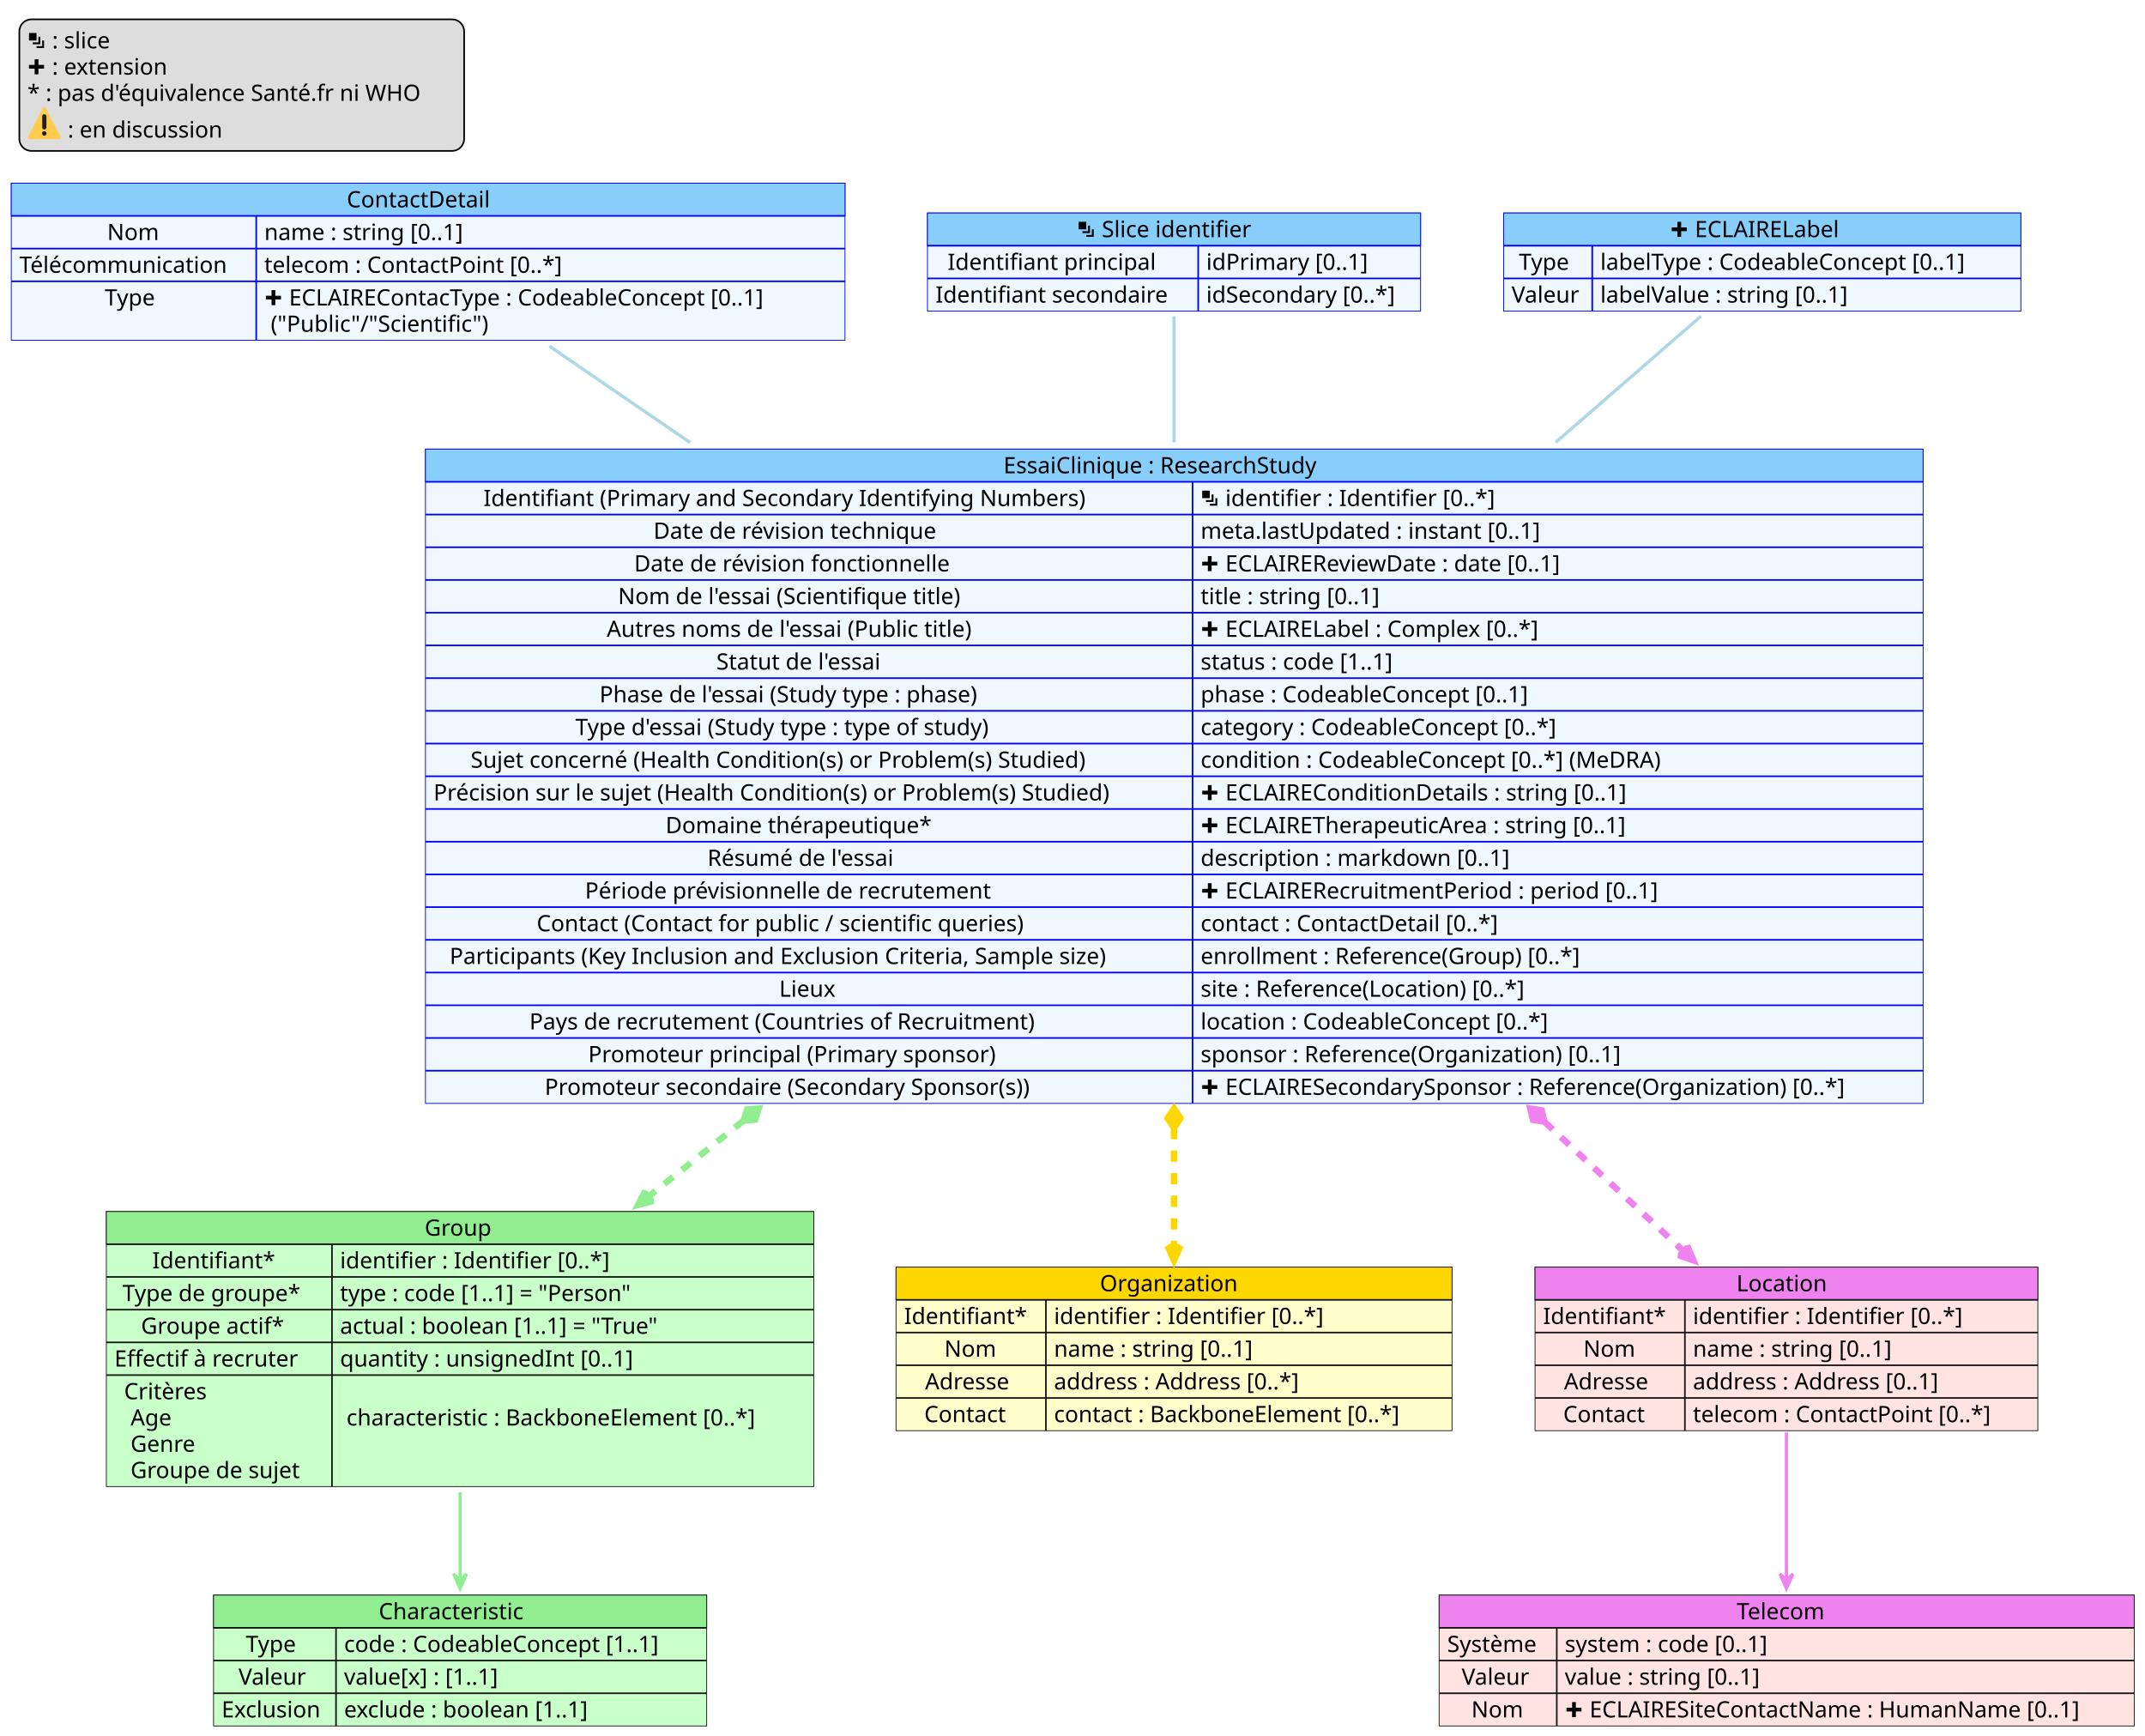
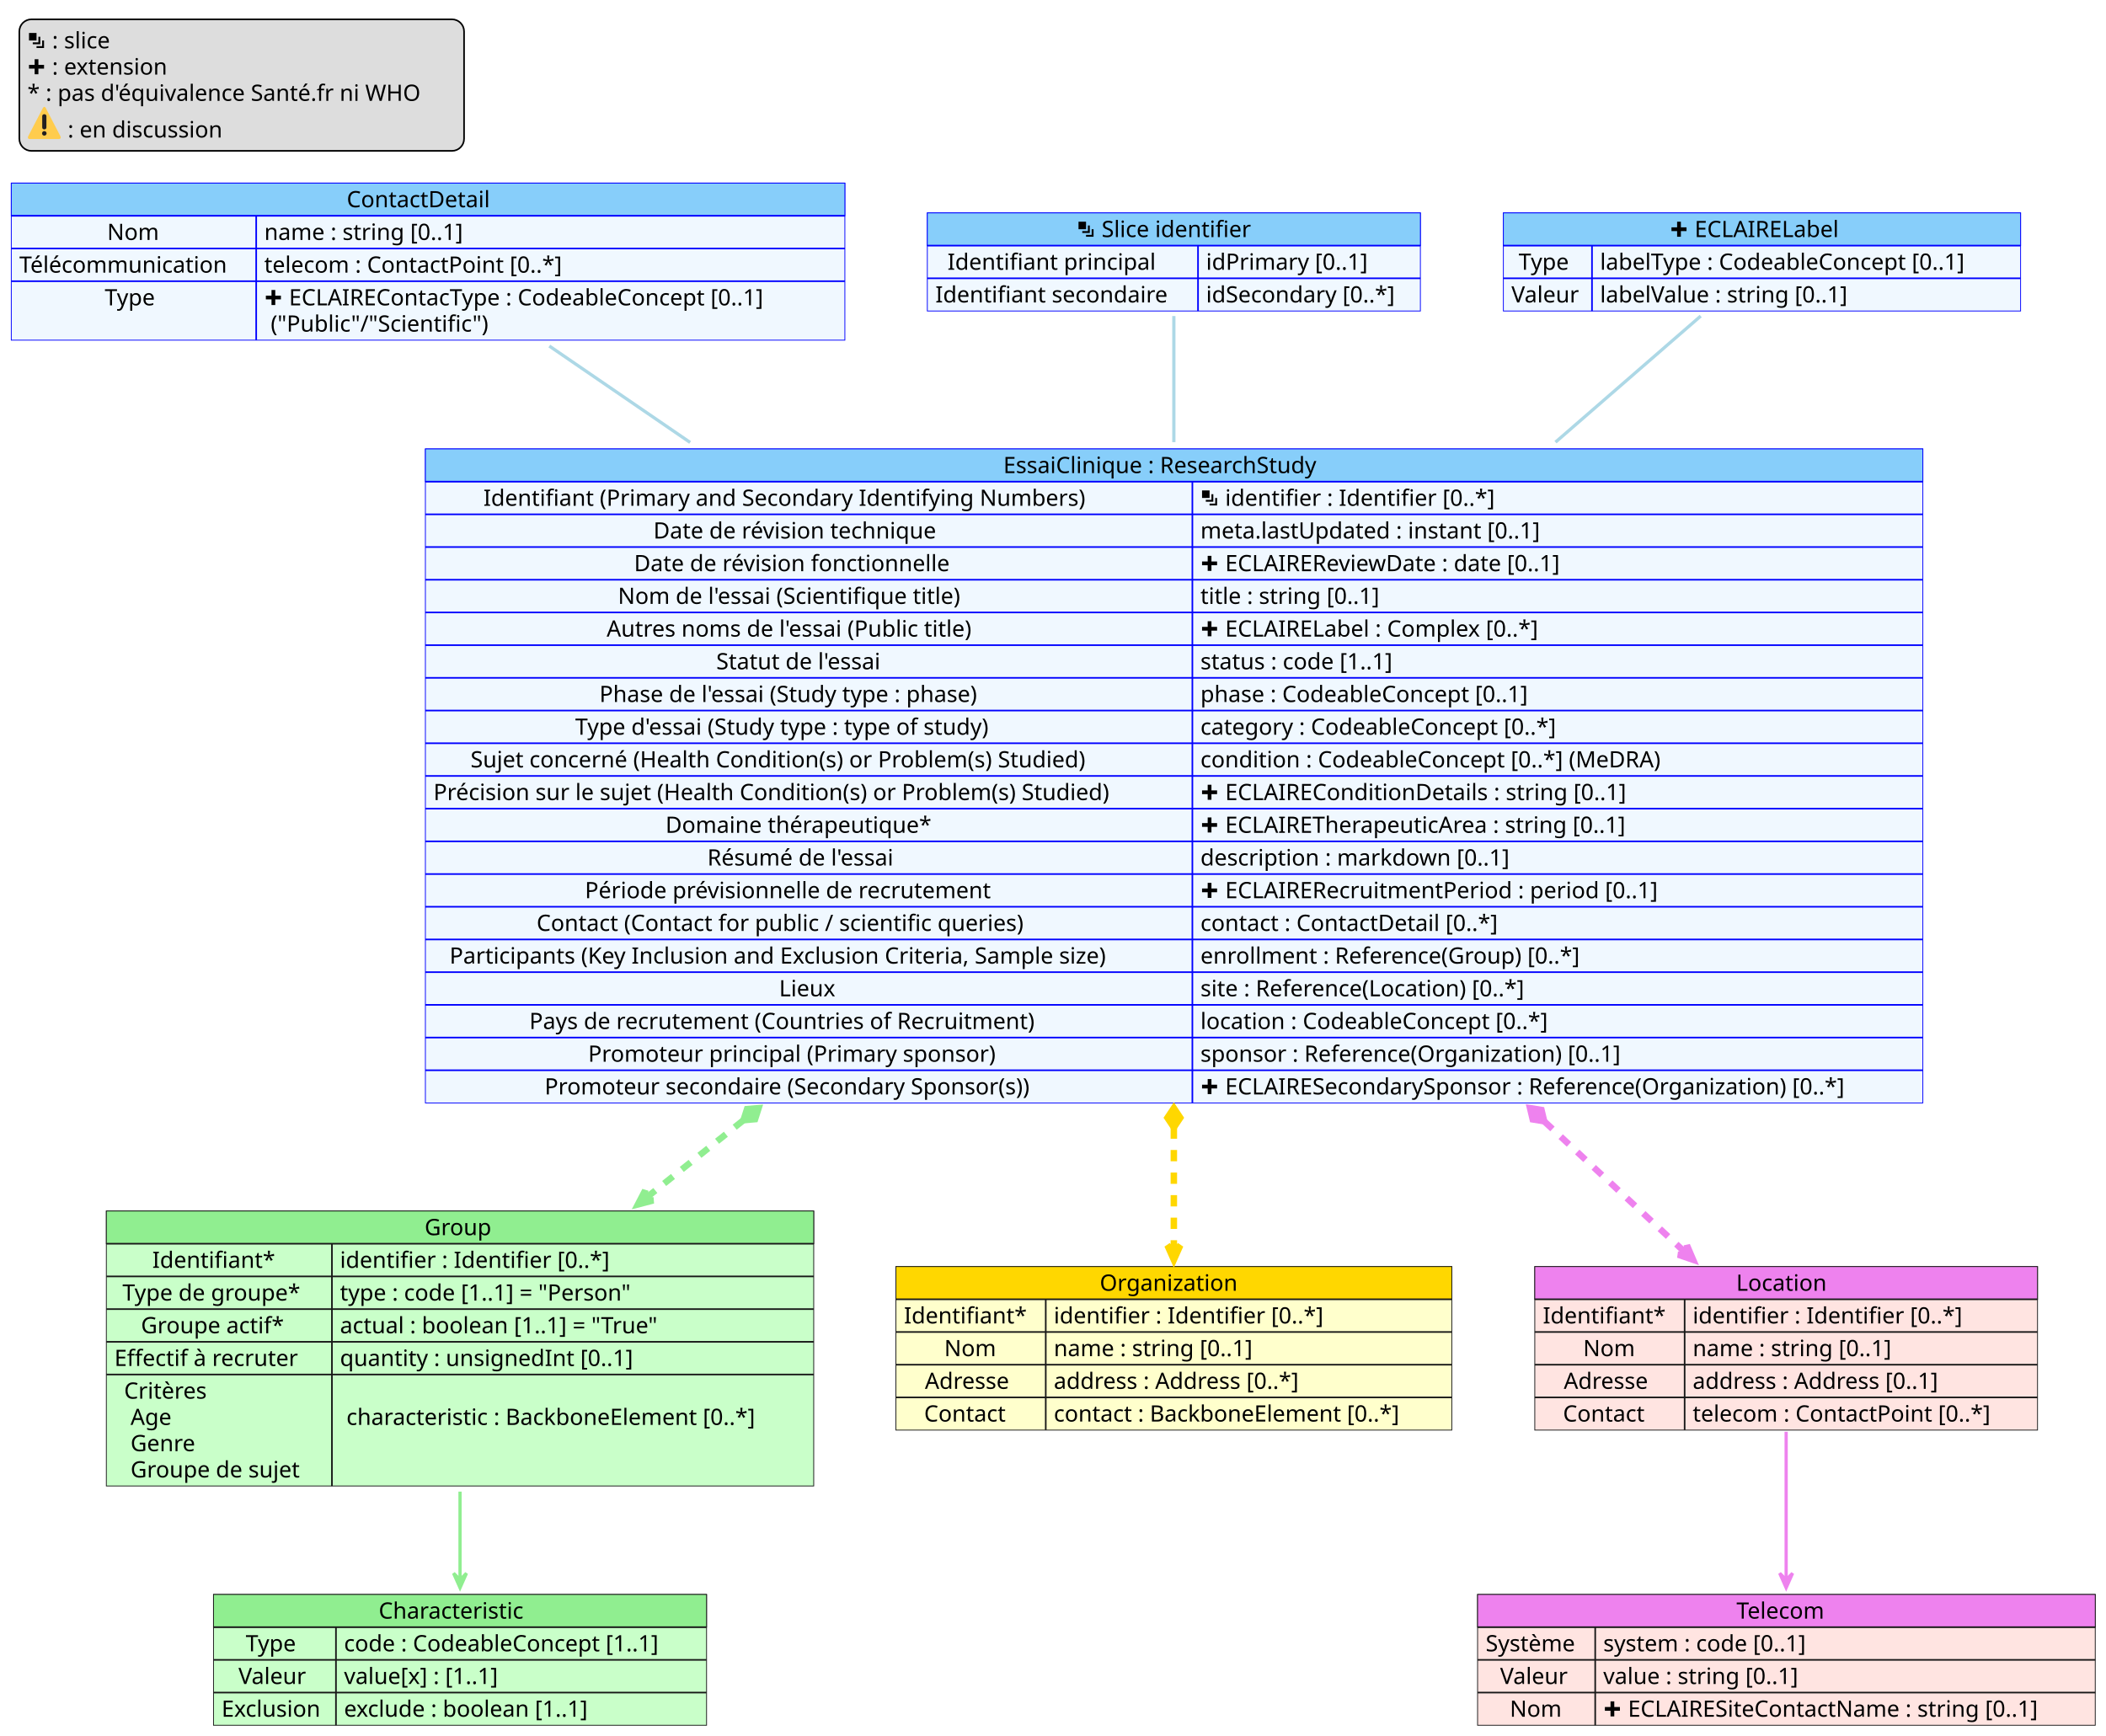
- <svg xmlns="http://www.w3.org/2000/svg" contentStyleType="text/css" height="1077px" preserveAspectRatio="none" style="width:1331px;height:1077px;background:#FFFFFF;" version="1.1" viewBox="0 0 1331 1077" width="1331px" zoomAndPan="magnify">
+ <svg xmlns="http://www.w3.org/2000/svg" contentStyleType="text/css" height="1077px" preserveAspectRatio="none" style="width:1307px;height:1077px;background:#FFFFFF;" version="1.1" viewBox="0 0 1307 1077" width="1307px" zoomAndPan="magnify">
  <defs />
  <g>
    <rect fill="#DDDDDD" height="81.641" id="_legend" rx="7.5" ry="7.5" style="stroke:#000000;stroke-width:1.0;" width="276" x="12" y="12" />
    <path d="M18,20.463 L18,25.13 L22.667,25.13 L22.667,20.463 L18,20.463 M23.833,22.797 L23.833,26.297 L20.333,26.297 L20.333,27.463 L25,27.463 L25,22.797 L23.833,22.797 M26.167,25.13 L26.167,28.63 L22.667,28.63 L22.667,29.797 L27.333,29.797 L27.333,25.13 L26.167,25.13 " fill="#000000" style="stroke:;stroke-width:0.0;stroke-dasharray:;" />
    <text fill="#000000" font-family="sans-serif" font-size="14" lengthAdjust="spacing" textLength="41" x="32.333" y="29.995">: slice</text>
    <path d="M21.5,36.76 L21.5,40.26 L18,40.26 L18,42.594 L21.5,42.594 L21.5,46.094 L23.833,46.094 L23.833,42.594 L27.333,42.594 L27.333,40.26 L23.833,40.26 L23.833,36.76 L21.5,36.76 " fill="#000000" style="stroke:;stroke-width:0.0;stroke-dasharray:;" />
    <text fill="#000000" font-family="sans-serif" font-size="14" lengthAdjust="spacing" textLength="80" x="32.333" y="46.292">: extension</text>
    <text fill="#000000" font-family="sans-serif" font-size="14" lengthAdjust="spacing" textLength="266" x="17" y="62.589">* : pas d'équivalence Santé.fr ni WHO</text>
    <path d="M18.548,86.307 C17.473,86.307 16.999,85.527 17.494,84.573 L26.599,67.041 C27.095,66.087 27.905,66.087 28.4,67.041 L37.505,84.574 C38.001,85.527 37.527,86.307 36.452,86.307 L18.548,86.307 " fill="#FFCC4D" style="stroke:;stroke-width:0.0;stroke-dasharray:;" />
    <path d="M26.09,82.78 C26.09,82.002 26.723,81.369 27.501,81.369 C28.279,81.369 28.912,82.002 28.912,82.78 C28.912,83.558 28.278,84.191 27.501,84.191 C26.723,84.191 26.09,83.558 26.09,82.78 M26.199,72.109 C26.199,71.35 26.759,70.879 27.501,70.879 C28.224,70.879 28.803,71.368 28.803,72.109 L28.803,79.073 C28.803,79.814 28.224,80.302 27.501,80.302 C26.759,80.302 26.199,79.832 26.199,79.073 L26.199,72.109 " fill="#231F20" style="stroke:;stroke-width:0.0;stroke-dasharray:;" />
    <text fill="#000000" font-family="sans-serif" font-size="14" lengthAdjust="spacing" textLength="103" x="42" y="85.339">: en discussion</text>
    <g id="elem_Contact">
      <rect fill="#F0F8FF" height="97.484" style="stroke:#0000FF;stroke-width:0.5;" width="517.333" x="7" y="113.641" />
      <rect fill="#87CEFA" height="20.297" style="stroke:#0000FF;stroke-width:0.5;" width="517.333" x="7" y="113.641" />
      <text fill="#000000" font-family="sans-serif" font-size="14" lengthAdjust="spacing" textLength="101" x="215.167" y="128.636">ContactDetail</text>
      <line style="stroke:#0000FF;stroke-width:1.0;" x1="7" x2="524.333" y1="133.938" y2="133.938" />
      <text fill="#000000" font-family="sans-serif" font-size="14" lengthAdjust="spacing" textLength="33" x="66.5" y="148.933">Nom</text>
      <text fill="#000000" font-family="sans-serif" font-size="14" lengthAdjust="spacing" textLength="141" x="164" y="148.933">name :  string [0..1]</text>
      <line style="stroke:#0000FF;stroke-width:1.0;" x1="159" x2="159" y1="133.938" y2="154.234" />
      <line style="stroke:#0000FF;stroke-width:1.0;" x1="7" x2="524.333" y1="154.234" y2="154.234" />
      <text fill="#000000" font-family="sans-serif" font-size="14" lengthAdjust="spacing" textLength="142" x="12" y="169.23">Télécommunication</text>
      <text fill="#000000" font-family="sans-serif" font-size="14" lengthAdjust="spacing" textLength="213" x="164" y="169.23">telecom :  ContactPoint [0..*]</text>
      <line style="stroke:#0000FF;stroke-width:1.0;" x1="159" x2="159" y1="154.234" y2="174.531" />
      <line style="stroke:#0000FF;stroke-width:1.0;" x1="7" x2="524.333" y1="174.531" y2="174.531" />
      <text fill="#000000" font-family="sans-serif" font-size="14" lengthAdjust="spacing" textLength="36" x="65" y="189.526">Type</text>
      <path d="M168.5,179.995 L168.5,183.495 L165,183.495 L165,185.828 L168.5,185.828 L168.5,189.328 L170.833,189.328 L170.833,185.828 L174.333,185.828 L174.333,183.495 L170.833,183.495 L170.833,179.995 L168.5,179.995 " fill="#000000" style="stroke:;stroke-width:0.0;stroke-dasharray:;" />
      <text fill="#000000" font-family="sans-serif" font-size="14" lengthAdjust="spacing" textLength="336" x="179.333" y="189.526">ECLAIREContacType :  CodeableConcept [0..1]</text>
      <text fill="#000000" font-family="sans-serif" font-size="14" lengthAdjust="spacing" textLength="154" x="168" y="205.823">("Public"/"Scientific")</text>
      <line style="stroke:#0000FF;stroke-width:1.0;" x1="159" x2="159" y1="174.531" y2="211.125" />
    </g>
    <g id="elem_slice_identifier">
      <rect fill="#F0F8FF" height="60.891" style="stroke:#0000FF;stroke-width:0.5;" width="306" x="575.5" y="132.141" />
      <rect fill="#87CEFA" height="20.297" style="stroke:#0000FF;stroke-width:0.5;" width="306" x="575.5" y="132.141" />
      <path d="M669.333,137.604 L669.333,142.271 L674,142.271 L674,137.604 L669.333,137.604 M675.167,139.938 L675.167,143.438 L671.667,143.438 L671.667,144.604 L676.333,144.604 L676.333,139.938 L675.167,139.938 M677.5,142.271 L677.5,145.771 L674,145.771 L674,146.938 L678.667,146.938 L678.667,142.271 L677.5,142.271 " fill="#000000" style="stroke:;stroke-width:0.0;stroke-dasharray:;" />
      <text fill="#000000" font-family="sans-serif" font-size="14" lengthAdjust="spacing" textLength="105" x="683.667" y="147.136">Slice identifier</text>
      <line style="stroke:#0000FF;stroke-width:1.0;" x1="575.5" x2="881.5" y1="152.438" y2="152.438" />
      <text fill="#000000" font-family="sans-serif" font-size="14" lengthAdjust="spacing" textLength="143" x="588" y="167.433">Identifiant principal</text>
      <text fill="#000000" font-family="sans-serif" font-size="14" lengthAdjust="spacing" textLength="110" x="748.5" y="167.433">idPrimary [0..1]</text>
      <line style="stroke:#0000FF;stroke-width:1.0;" x1="743.5" x2="743.5" y1="152.438" y2="172.734" />
      <line style="stroke:#0000FF;stroke-width:1.0;" x1="575.5" x2="881.5" y1="172.734" y2="172.734" />
      <text fill="#000000" font-family="sans-serif" font-size="14" lengthAdjust="spacing" textLength="158" x="580.5" y="187.73">Identifiant secondaire</text>
      <text fill="#000000" font-family="sans-serif" font-size="14" lengthAdjust="spacing" textLength="128" x="748.5" y="187.73">idSecondary [0..*]</text>
      <line style="stroke:#0000FF;stroke-width:1.0;" x1="743.5" x2="743.5" y1="172.734" y2="193.031" />
    </g>
    <g id="elem_label">
      <rect fill="#F0F8FF" height="60.891" style="stroke:#0000FF;stroke-width:0.5;" width="321" x="933" y="132.141" />
      <rect fill="#87CEFA" height="20.297" style="stroke:#0000FF;stroke-width:0.5;" width="321" x="933" y="132.141" />
      <path d="M1040.833,137.604 L1040.833,141.104 L1037.333,141.104 L1037.333,143.438 L1040.833,143.438 L1040.833,146.938 L1043.167,146.938 L1043.167,143.438 L1046.667,143.438 L1046.667,141.104 L1043.167,141.104 L1043.167,137.604 L1040.833,137.604 " fill="#000000" style="stroke:;stroke-width:0.0;stroke-dasharray:;" />
      <text fill="#000000" font-family="sans-serif" font-size="14" lengthAdjust="spacing" textLength="99" x="1051.667" y="147.136">ECLAIRELabel</text>
      <line style="stroke:#0000FF;stroke-width:1.0;" x1="933" x2="1254" y1="152.438" y2="152.438" />
      <text fill="#000000" font-family="sans-serif" font-size="14" lengthAdjust="spacing" textLength="36" x="942.5" y="167.433">Type</text>
      <text fill="#000000" font-family="sans-serif" font-size="14" lengthAdjust="spacing" textLength="256" x="993" y="167.433">labelType : CodeableConcept [0..1]</text>
      <line style="stroke:#0000FF;stroke-width:1.0;" x1="988" x2="988" y1="152.438" y2="172.734" />
      <line style="stroke:#0000FF;stroke-width:1.0;" x1="933" x2="1254" y1="172.734" y2="172.734" />
      <text fill="#000000" font-family="sans-serif" font-size="14" lengthAdjust="spacing" textLength="45" x="938" y="187.73">Valeur</text>
      <text fill="#000000" font-family="sans-serif" font-size="14" lengthAdjust="spacing" textLength="171" x="993" y="187.73">labelValue : string [0..1]</text>
      <line style="stroke:#0000FF;stroke-width:1.0;" x1="988" x2="988" y1="172.734" y2="193.031" />
    </g>
    <g id="elem_Group">
      <rect fill="#C9FFC9" height="170.672" style="stroke:#181818;stroke-width:0.5;" width="439" x="66" y="751.641" />
      <rect fill="#90EE90" height="20.297" style="stroke:#181818;stroke-width:0.5;" width="439" x="66" y="751.641" />
      <text fill="#000000" font-family="sans-serif" font-size="14" lengthAdjust="spacing" textLength="44" x="263.5" y="766.636">Group</text>
      <line style="stroke:#181818;stroke-width:1.0;" x1="66" x2="505" y1="771.938" y2="771.938" />
      <text fill="#000000" font-family="sans-serif" font-size="14" lengthAdjust="spacing" textLength="83" x="94.5" y="786.933">Identifiant*</text>
      <text fill="#000000" font-family="sans-serif" font-size="14" lengthAdjust="spacing" textLength="187" x="211" y="786.933">identifier : Identifier [0..*]</text>
      <line style="stroke:#181818;stroke-width:1.0;" x1="206" x2="206" y1="771.938" y2="792.234" />
      <line style="stroke:#181818;stroke-width:1.0;" x1="66" x2="505" y1="792.234" y2="792.234" />
      <text fill="#000000" font-family="sans-serif" font-size="14" lengthAdjust="spacing" textLength="120" x="76" y="807.23">Type de groupe*</text>
      <text fill="#000000" font-family="sans-serif" font-size="14" lengthAdjust="spacing" textLength="206" x="211" y="807.23">type : code [1..1] = "Person"</text>
      <line style="stroke:#181818;stroke-width:1.0;" x1="206" x2="206" y1="792.234" y2="812.531" />
      <line style="stroke:#181818;stroke-width:1.0;" x1="66" x2="505" y1="812.531" y2="812.531" />
      <text fill="#000000" font-family="sans-serif" font-size="14" lengthAdjust="spacing" textLength="97" x="87.5" y="827.526">Groupe actif*</text>
      <text fill="#000000" font-family="sans-serif" font-size="14" lengthAdjust="spacing" textLength="221" x="211" y="827.526">actual : boolean [1..1] = "True"</text>
      <line style="stroke:#181818;stroke-width:1.0;" x1="206" x2="206" y1="812.531" y2="832.828" />
      <line style="stroke:#181818;stroke-width:1.0;" x1="66" x2="505" y1="832.828" y2="832.828" />
      <text fill="#000000" font-family="sans-serif" font-size="14" lengthAdjust="spacing" textLength="130" x="71" y="847.823">Effectif à recruter</text>
      <text fill="#000000" font-family="sans-serif" font-size="14" lengthAdjust="spacing" textLength="199" x="211" y="847.823">quantity : unsignedInt [0..1]</text>
      <line style="stroke:#181818;stroke-width:1.0;" x1="206" x2="206" y1="832.828" y2="853.125" />
      <line style="stroke:#181818;stroke-width:1.0;" x1="66" x2="505" y1="853.125" y2="853.125" />
      <text fill="#000000" font-family="sans-serif" font-size="14" lengthAdjust="spacing" textLength="58" x="77" y="868.12">Critères</text>
      <text fill="#000000" font-family="sans-serif" font-size="14" lengthAdjust="spacing" textLength="28" x="81" y="884.417">Age</text>
      <text fill="#000000" font-family="sans-serif" font-size="14" lengthAdjust="spacing" textLength="44" x="81" y="900.714">Genre</text>
      <text fill="#000000" font-family="sans-serif" font-size="14" lengthAdjust="spacing" textLength="114" x="81" y="917.011">Groupe de sujet</text>
      <text fill="#000000" font-family="sans-serif" font-size="14" lengthAdjust="spacing" textLength="4" x="211" y="868.12"> </text>
      <text fill="#000000" font-family="sans-serif" font-size="14" lengthAdjust="spacing" textLength="285" x="215" y="884.417">characteristic : BackboneElement [0..*]</text>
      <line style="stroke:#181818;stroke-width:1.0;" x1="206" x2="206" y1="853.125" y2="922.312" />
    </g>
    <g id="elem_Characteristic">
      <rect fill="#C9FFC9" height="81.188" style="stroke:#181818;stroke-width:0.5;" width="306" x="132.5" y="989.641" />
      <rect fill="#90EE90" height="20.297" style="stroke:#181818;stroke-width:0.5;" width="306" x="132.5" y="989.641" />
      <text fill="#000000" font-family="sans-serif" font-size="14" lengthAdjust="spacing" textLength="101" x="235" y="1004.636">Characteristic</text>
      <line style="stroke:#181818;stroke-width:1.0;" x1="132.5" x2="438.5" y1="1009.938" y2="1009.938" />
      <text fill="#000000" font-family="sans-serif" font-size="14" lengthAdjust="spacing" textLength="36" x="152.5" y="1024.933">Type</text>
      <text fill="#000000" font-family="sans-serif" font-size="14" lengthAdjust="spacing" textLength="220" x="213.5" y="1024.933">code : CodeableConcept [1..1]</text>
      <line style="stroke:#181818;stroke-width:1.0;" x1="208.5" x2="208.5" y1="1009.938" y2="1030.234" />
      <line style="stroke:#181818;stroke-width:1.0;" x1="132.5" x2="438.5" y1="1030.234" y2="1030.234" />
      <text fill="#000000" font-family="sans-serif" font-size="14" lengthAdjust="spacing" textLength="45" x="148" y="1045.229">Valeur</text>
      <text fill="#000000" font-family="sans-serif" font-size="14" lengthAdjust="spacing" textLength="106" x="213.5" y="1045.229">value[x] : [1..1]</text>
      <line style="stroke:#181818;stroke-width:1.0;" x1="208.5" x2="208.5" y1="1030.234" y2="1050.531" />
      <line style="stroke:#181818;stroke-width:1.0;" x1="132.5" x2="438.5" y1="1050.531" y2="1050.531" />
      <text fill="#000000" font-family="sans-serif" font-size="14" lengthAdjust="spacing" textLength="66" x="137.5" y="1065.526">Exclusion</text>
      <text fill="#000000" font-family="sans-serif" font-size="14" lengthAdjust="spacing" textLength="168" x="213.5" y="1065.526">exclude : boolean [1..1]</text>
      <line style="stroke:#181818;stroke-width:1.0;" x1="208.5" x2="208.5" y1="1050.531" y2="1070.828" />
    </g>
    <g id="elem_Organization">
      <rect fill="#FFFFCC" height="101.484" style="stroke:#181818;stroke-width:0.5;" width="345" x="556" y="786.141" />
      <rect fill="#FFD700" height="20.297" style="stroke:#181818;stroke-width:0.5;" width="345" x="556" y="786.141" />
      <text fill="#000000" font-family="sans-serif" font-size="14" lengthAdjust="spacing" textLength="92" x="682.5" y="801.136">Organization</text>
      <line style="stroke:#181818;stroke-width:1.0;" x1="556" x2="901" y1="806.438" y2="806.438" />
      <text fill="#000000" font-family="sans-serif" font-size="14" lengthAdjust="spacing" textLength="83" x="561" y="821.433">Identifiant*</text>
      <text fill="#000000" font-family="sans-serif" font-size="14" lengthAdjust="spacing" textLength="187" x="654" y="821.433">identifier : Identifier [0..*]</text>
      <line style="stroke:#181818;stroke-width:1.0;" x1="649" x2="649" y1="806.438" y2="826.734" />
      <line style="stroke:#181818;stroke-width:1.0;" x1="556" x2="901" y1="826.734" y2="826.734" />
      <text fill="#000000" font-family="sans-serif" font-size="14" lengthAdjust="spacing" textLength="33" x="586" y="841.73">Nom</text>
      <text fill="#000000" font-family="sans-serif" font-size="14" lengthAdjust="spacing" textLength="137" x="654" y="841.73">name : string [0..1]</text>
      <line style="stroke:#181818;stroke-width:1.0;" x1="649" x2="649" y1="826.734" y2="847.031" />
      <line style="stroke:#181818;stroke-width:1.0;" x1="556" x2="901" y1="847.031" y2="847.031" />
      <text fill="#000000" font-family="sans-serif" font-size="14" lengthAdjust="spacing" textLength="57" x="574" y="862.026">Adresse</text>
      <text fill="#000000" font-family="sans-serif" font-size="14" lengthAdjust="spacing" textLength="165" x="654" y="862.026">address : Address [0..*]</text>
      <line style="stroke:#181818;stroke-width:1.0;" x1="649" x2="649" y1="847.031" y2="867.328" />
      <line style="stroke:#181818;stroke-width:1.0;" x1="556" x2="901" y1="867.328" y2="867.328" />
      <text fill="#000000" font-family="sans-serif" font-size="14" lengthAdjust="spacing" textLength="58" x="573.5" y="882.323">Contact</text>
      <text fill="#000000" font-family="sans-serif" font-size="14" lengthAdjust="spacing" textLength="242" x="654" y="882.323">contact : BackboneElement [0..*]</text>
      <line style="stroke:#181818;stroke-width:1.0;" x1="649" x2="649" y1="867.328" y2="887.625" />
    </g>
    <g id="elem_Location">
      <rect fill="#FFE4E1" height="101.484" style="stroke:#181818;stroke-width:0.5;" width="312" x="952.5" y="786.141" />
      <rect fill="#EE82EE" height="20.297" style="stroke:#181818;stroke-width:0.5;" width="312" x="952.5" y="786.141" />
      <text fill="#000000" font-family="sans-serif" font-size="14" lengthAdjust="spacing" textLength="62" x="1077.5" y="801.136">Location</text>
      <line style="stroke:#181818;stroke-width:1.0;" x1="952.5" x2="1264.5" y1="806.438" y2="806.438" />
      <text fill="#000000" font-family="sans-serif" font-size="14" lengthAdjust="spacing" textLength="83" x="957.5" y="821.433">Identifiant*</text>
      <text fill="#000000" font-family="sans-serif" font-size="14" lengthAdjust="spacing" textLength="187" x="1050.5" y="821.433">identifier : Identifier [0..*]</text>
      <line style="stroke:#181818;stroke-width:1.0;" x1="1045.5" x2="1045.5" y1="806.438" y2="826.734" />
      <line style="stroke:#181818;stroke-width:1.0;" x1="952.5" x2="1264.5" y1="826.734" y2="826.734" />
      <text fill="#000000" font-family="sans-serif" font-size="14" lengthAdjust="spacing" textLength="33" x="982.5" y="841.73">Nom</text>
      <text fill="#000000" font-family="sans-serif" font-size="14" lengthAdjust="spacing" textLength="137" x="1050.5" y="841.73">name : string [0..1]</text>
      <line style="stroke:#181818;stroke-width:1.0;" x1="1045.5" x2="1045.5" y1="826.734" y2="847.031" />
      <line style="stroke:#181818;stroke-width:1.0;" x1="952.5" x2="1264.5" y1="847.031" y2="847.031" />
      <text fill="#000000" font-family="sans-serif" font-size="14" lengthAdjust="spacing" textLength="57" x="970.5" y="862.026">Adresse</text>
      <text fill="#000000" font-family="sans-serif" font-size="14" lengthAdjust="spacing" textLength="167" x="1050.5" y="862.026">address : Address [0..1]</text>
      <line style="stroke:#181818;stroke-width:1.0;" x1="1045.5" x2="1045.5" y1="847.031" y2="867.328" />
      <line style="stroke:#181818;stroke-width:1.0;" x1="952.5" x2="1264.5" y1="867.328" y2="867.328" />
      <text fill="#000000" font-family="sans-serif" font-size="14" lengthAdjust="spacing" textLength="58" x="970" y="882.323">Contact</text>
      <text fill="#000000" font-family="sans-serif" font-size="14" lengthAdjust="spacing" textLength="209" x="1050.5" y="882.323">telecom : ContactPoint [0..*]</text>
      <line style="stroke:#181818;stroke-width:1.0;" x1="1045.5" x2="1045.5" y1="867.328" y2="887.625" />
    </g>
    <g id="elem_Telecom">
-       <rect fill="#FFE4E1" height="81.188" style="stroke:#181818;stroke-width:0.5;" width="431.333" x="893" y="989.641" />
-       <rect fill="#EE82EE" height="20.297" style="stroke:#181818;stroke-width:0.5;" width="431.333" x="893" y="989.641" />
+       <rect fill="#FFE4E1" height="81.188" style="stroke:#181818;stroke-width:0.5;" width="383.333" x="917" y="989.641" />
+       <rect fill="#EE82EE" height="20.297" style="stroke:#181818;stroke-width:0.5;" width="383.333" x="917" y="989.641" />
      <text fill="#000000" font-family="sans-serif" font-size="14" lengthAdjust="spacing" textLength="62" x="1077.667" y="1004.636">Telecom</text>
-       <line style="stroke:#181818;stroke-width:1.0;" x1="893" x2="1324.333" y1="1009.938" y2="1009.938" />
-       <text fill="#000000" font-family="sans-serif" font-size="14" lengthAdjust="spacing" textLength="63" x="898" y="1024.933">Système</text>
-       <text fill="#000000" font-family="sans-serif" font-size="14" lengthAdjust="spacing" textLength="142" x="971" y="1024.933">system : code [0..1]</text>
-       <line style="stroke:#181818;stroke-width:1.0;" x1="966" x2="966" y1="1009.938" y2="1030.234" />
-       <line style="stroke:#181818;stroke-width:1.0;" x1="893" x2="1324.333" y1="1030.234" y2="1030.234" />
-       <text fill="#000000" font-family="sans-serif" font-size="14" lengthAdjust="spacing" textLength="45" x="907" y="1045.229">Valeur</text>
-       <text fill="#000000" font-family="sans-serif" font-size="14" lengthAdjust="spacing" textLength="134" x="971" y="1045.229">value : string [0..1]</text>
-       <line style="stroke:#181818;stroke-width:1.0;" x1="966" x2="966" y1="1030.234" y2="1050.531" />
-       <line style="stroke:#181818;stroke-width:1.0;" x1="893" x2="1324.333" y1="1050.531" y2="1050.531" />
-       <text fill="#000000" font-family="sans-serif" font-size="14" lengthAdjust="spacing" textLength="33" x="913" y="1065.526">Nom</text>
-       <path d="M975.5,1055.995 L975.5,1059.495 L972,1059.495 L972,1061.828 L975.5,1061.828 L975.5,1065.328 L977.833,1065.328 L977.833,1061.828 L981.333,1061.828 L981.333,1059.495 L977.833,1059.495 L977.833,1055.995 L975.5,1055.995 " fill="#000000" style="stroke:;stroke-width:0.0;stroke-dasharray:;" />
-       <text fill="#000000" font-family="sans-serif" font-size="14" lengthAdjust="spacing" textLength="333" x="986.333" y="1065.526">ECLAIRESiteContactName : HumanName [0..1]</text>
-       <line style="stroke:#181818;stroke-width:1.0;" x1="966" x2="966" y1="1050.531" y2="1070.828" />
+       <line style="stroke:#181818;stroke-width:1.0;" x1="917" x2="1300.333" y1="1009.938" y2="1009.938" />
+       <text fill="#000000" font-family="sans-serif" font-size="14" lengthAdjust="spacing" textLength="63" x="922" y="1024.933">Système</text>
+       <text fill="#000000" font-family="sans-serif" font-size="14" lengthAdjust="spacing" textLength="142" x="995" y="1024.933">system : code [0..1]</text>
+       <line style="stroke:#181818;stroke-width:1.0;" x1="990" x2="990" y1="1009.938" y2="1030.234" />
+       <line style="stroke:#181818;stroke-width:1.0;" x1="917" x2="1300.333" y1="1030.234" y2="1030.234" />
+       <text fill="#000000" font-family="sans-serif" font-size="14" lengthAdjust="spacing" textLength="45" x="931" y="1045.229">Valeur</text>
+       <text fill="#000000" font-family="sans-serif" font-size="14" lengthAdjust="spacing" textLength="134" x="995" y="1045.229">value : string [0..1]</text>
+       <line style="stroke:#181818;stroke-width:1.0;" x1="990" x2="990" y1="1030.234" y2="1050.531" />
+       <line style="stroke:#181818;stroke-width:1.0;" x1="917" x2="1300.333" y1="1050.531" y2="1050.531" />
+       <text fill="#000000" font-family="sans-serif" font-size="14" lengthAdjust="spacing" textLength="33" x="937" y="1065.526">Nom</text>
+       <path d="M999.5,1055.995 L999.5,1059.495 L996,1059.495 L996,1061.828 L999.5,1061.828 L999.5,1065.328 L1001.833,1065.328 L1001.833,1061.828 L1005.333,1061.828 L1005.333,1059.495 L1001.833,1059.495 L1001.833,1055.995 L999.5,1055.995 " fill="#000000" style="stroke:;stroke-width:0.0;stroke-dasharray:;" />
+       <text fill="#000000" font-family="sans-serif" font-size="14" lengthAdjust="spacing" textLength="285" x="1010.333" y="1065.526">ECLAIRESiteContactName : string [0..1]</text>
+       <line style="stroke:#181818;stroke-width:1.0;" x1="990" x2="990" y1="1050.531" y2="1070.828" />
    </g>
    <g id="elem_RS">
      <rect fill="#F0F8FF" height="405.938" style="stroke:#0000FF;stroke-width:0.5;" width="929.333" x="264" y="278.641" />
      <rect fill="#87CEFA" height="20.297" style="stroke:#0000FF;stroke-width:0.5;" width="929.333" x="264" y="278.641" />
      <text fill="#000000" font-family="sans-serif" font-size="14" lengthAdjust="spacing" textLength="212" x="622.667" y="293.636">EssaiClinique : ResearchStudy</text>
      <line style="stroke:#0000FF;stroke-width:1.0;" x1="264" x2="1193.333" y1="298.938" y2="298.938" />
      <text fill="#000000" font-family="sans-serif" font-size="14" lengthAdjust="spacing" textLength="404" x="300" y="313.933">Identifiant (Primary and Secondary Identifying Numbers)</text>
      <path d="M746,304.401 L746,309.068 L750.667,309.068 L750.667,304.401 L746,304.401 M751.833,306.734 L751.833,310.234 L748.333,310.234 L748.333,311.401 L753,311.401 L753,306.734 L751.833,306.734 M754.167,309.068 L754.167,312.568 L750.667,312.568 L750.667,313.734 L755.333,313.734 L755.333,309.068 L754.167,309.068 " fill="#000000" style="stroke:;stroke-width:0.0;stroke-dasharray:;" />
      <text fill="#000000" font-family="sans-serif" font-size="14" lengthAdjust="spacing" textLength="187" x="760.333" y="313.933">identifier : Identifier [0..*]</text>
      <line style="stroke:#0000FF;stroke-width:1.0;" x1="740" x2="740" y1="298.938" y2="319.234" />
      <line style="stroke:#0000FF;stroke-width:1.0;" x1="264" x2="1193.333" y1="319.234" y2="319.234" />
      <text fill="#000000" font-family="sans-serif" font-size="14" lengthAdjust="spacing" textLength="193" x="405.5" y="334.229">Date de révision technique</text>
      <text fill="#000000" font-family="sans-serif" font-size="14" lengthAdjust="spacing" textLength="236" x="745" y="334.229">meta.lastUpdated : instant [0..1]</text>
      <line style="stroke:#0000FF;stroke-width:1.0;" x1="740" x2="740" y1="319.234" y2="339.531" />
      <line style="stroke:#0000FF;stroke-width:1.0;" x1="264" x2="1193.333" y1="339.531" y2="339.531" />
      <text fill="#000000" font-family="sans-serif" font-size="14" lengthAdjust="spacing" textLength="217" x="393.5" y="354.526">Date de révision fonctionnelle</text>
      <path d="M749.5,344.995 L749.5,348.495 L746,348.495 L746,350.828 L749.5,350.828 L749.5,354.328 L751.833,354.328 L751.833,350.828 L755.333,350.828 L755.333,348.495 L751.833,348.495 L751.833,344.995 L749.5,344.995 " fill="#000000" style="stroke:;stroke-width:0.0;stroke-dasharray:;" />
      <text fill="#000000" font-family="sans-serif" font-size="14" lengthAdjust="spacing" textLength="234" x="760.333" y="354.526">ECLAIREReviewDate : date [0..1]</text>
      <line style="stroke:#0000FF;stroke-width:1.0;" x1="740" x2="740" y1="339.531" y2="359.828" />
      <line style="stroke:#0000FF;stroke-width:1.0;" x1="264" x2="1193.333" y1="359.828" y2="359.828" />
      <text fill="#000000" font-family="sans-serif" font-size="14" lengthAdjust="spacing" textLength="237" x="383.5" y="374.823">Nom de l'essai (Scientifique title)</text>
      <text fill="#000000" font-family="sans-serif" font-size="14" lengthAdjust="spacing" textLength="128" x="745" y="374.823">title : string [0..1]</text>
      <line style="stroke:#0000FF;stroke-width:1.0;" x1="740" x2="740" y1="359.828" y2="380.125" />
      <line style="stroke:#0000FF;stroke-width:1.0;" x1="264" x2="1193.333" y1="380.125" y2="380.125" />
      <text fill="#000000" font-family="sans-serif" font-size="14" lengthAdjust="spacing" textLength="251" x="376.5" y="395.12">Autres noms de l'essai (Public title)</text>
      <path d="M749.5,385.589 L749.5,389.089 L746,389.089 L746,391.422 L749.5,391.422 L749.5,394.922 L751.833,394.922 L751.833,391.422 L755.333,391.422 L755.333,389.089 L751.833,389.089 L751.833,385.589 L749.5,385.589 " fill="#000000" style="stroke:;stroke-width:0.0;stroke-dasharray:;" />
      <text fill="#000000" font-family="sans-serif" font-size="14" lengthAdjust="spacing" textLength="216" x="760.333" y="395.12">ECLAIRELabel : Complex [0..*]</text>
      <line style="stroke:#0000FF;stroke-width:1.0;" x1="740" x2="740" y1="380.125" y2="400.422" />
      <line style="stroke:#0000FF;stroke-width:1.0;" x1="264" x2="1193.333" y1="400.422" y2="400.422" />
      <text fill="#000000" font-family="sans-serif" font-size="14" lengthAdjust="spacing" textLength="115" x="444.5" y="415.417">Statut de l'essai</text>
      <text fill="#000000" font-family="sans-serif" font-size="14" lengthAdjust="spacing" textLength="134" x="745" y="415.417">status : code [1..1]</text>
      <line style="stroke:#0000FF;stroke-width:1.0;" x1="740" x2="740" y1="400.422" y2="420.719" />
      <line style="stroke:#0000FF;stroke-width:1.0;" x1="264" x2="1193.333" y1="420.719" y2="420.719" />
      <text fill="#000000" font-family="sans-serif" font-size="14" lengthAdjust="spacing" textLength="260" x="372" y="435.714">Phase de l'essai (Study type : phase)</text>
      <text fill="#000000" font-family="sans-serif" font-size="14" lengthAdjust="spacing" textLength="228" x="745" y="435.714">phase : CodeableConcept [0..1]</text>
      <line style="stroke:#0000FF;stroke-width:1.0;" x1="740" x2="740" y1="420.719" y2="441.016" />
      <line style="stroke:#0000FF;stroke-width:1.0;" x1="264" x2="1193.333" y1="441.016" y2="441.016" />
      <text fill="#000000" font-family="sans-serif" font-size="14" lengthAdjust="spacing" textLength="290" x="357" y="456.011">Type d'essai (Study type : type of study)</text>
      <text fill="#000000" font-family="sans-serif" font-size="14" lengthAdjust="spacing" textLength="247" x="745" y="456.011">category : CodeableConcept [0..*]</text>
      <line style="stroke:#0000FF;stroke-width:1.0;" x1="740" x2="740" y1="441.016" y2="461.312" />
      <line style="stroke:#0000FF;stroke-width:1.0;" x1="264" x2="1193.333" y1="461.312" y2="461.312" />
      <text fill="#000000" font-family="sans-serif" font-size="14" lengthAdjust="spacing" textLength="420" x="292" y="476.308">Sujet concerné (Health Condition(s) or Problem(s) Studied)</text>
      <text fill="#000000" font-family="sans-serif" font-size="14" lengthAdjust="spacing" textLength="317" x="745" y="476.308">condition : CodeableConcept [0..*] (MeDRA)</text>
      <line style="stroke:#0000FF;stroke-width:1.0;" x1="740" x2="740" y1="461.312" y2="481.609" />
      <line style="stroke:#0000FF;stroke-width:1.0;" x1="264" x2="1193.333" y1="481.609" y2="481.609" />
      <text fill="#000000" font-family="sans-serif" font-size="14" lengthAdjust="spacing" textLength="466" x="269" y="496.604">Précision sur le sujet (Health Condition(s)  or  Problem(s) Studied)</text>
      <path d="M749.5,487.073 L749.5,490.573 L746,490.573 L746,492.906 L749.5,492.906 L749.5,496.406 L751.833,496.406 L751.833,492.906 L755.333,492.906 L755.333,490.573 L751.833,490.573 L751.833,487.073 L749.5,487.073 " fill="#000000" style="stroke:;stroke-width:0.0;stroke-dasharray:;" />
      <text fill="#000000" font-family="sans-serif" font-size="14" lengthAdjust="spacing" textLength="277" x="760.333" y="496.604">ECLAIREConditionDetails : string [0..1]</text>
      <line style="stroke:#0000FF;stroke-width:1.0;" x1="740" x2="740" y1="481.609" y2="501.906" />
      <line style="stroke:#0000FF;stroke-width:1.0;" x1="264" x2="1193.333" y1="501.906" y2="501.906" />
      <text fill="#000000" font-family="sans-serif" font-size="14" lengthAdjust="spacing" textLength="178" x="413" y="516.901">Domaine thérapeutique*</text>
      <path d="M749.5,507.37 L749.5,510.87 L746,510.87 L746,513.203 L749.5,513.203 L749.5,516.703 L751.833,516.703 L751.833,513.203 L755.333,513.203 L755.333,510.87 L751.833,510.87 L751.833,507.37 L749.5,507.37 " fill="#000000" style="stroke:;stroke-width:0.0;stroke-dasharray:;" />
      <text fill="#000000" font-family="sans-serif" font-size="14" lengthAdjust="spacing" textLength="277" x="760.333" y="516.901">ECLAIRETherapeuticArea : string [0..1]</text>
      <line style="stroke:#0000FF;stroke-width:1.0;" x1="740" x2="740" y1="501.906" y2="522.203" />
      <line style="stroke:#0000FF;stroke-width:1.0;" x1="264" x2="1193.333" y1="522.203" y2="522.203" />
      <text fill="#000000" font-family="sans-serif" font-size="14" lengthAdjust="spacing" textLength="126" x="439" y="537.198">Résumé de l'essai</text>
      <text fill="#000000" font-family="sans-serif" font-size="14" lengthAdjust="spacing" textLength="212" x="745" y="537.198">description : markdown [0..1]</text>
      <line style="stroke:#0000FF;stroke-width:1.0;" x1="740" x2="740" y1="522.203" y2="542.5" />
      <line style="stroke:#0000FF;stroke-width:1.0;" x1="264" x2="1193.333" y1="542.5" y2="542.5" />
      <text fill="#000000" font-family="sans-serif" font-size="14" lengthAdjust="spacing" textLength="278" x="363" y="557.495">Période prévisionnelle de recrutement</text>
      <path d="M749.5,547.963 L749.5,551.463 L746,551.463 L746,553.797 L749.5,553.797 L749.5,557.297 L751.833,557.297 L751.833,553.797 L755.333,553.797 L755.333,551.463 L751.833,551.463 L751.833,547.963 L749.5,547.963 " fill="#000000" style="stroke:;stroke-width:0.0;stroke-dasharray:;" />
      <text fill="#000000" font-family="sans-serif" font-size="14" lengthAdjust="spacing" textLength="299" x="760.333" y="557.495">ECLAIRERecruitmentPeriod : period [0..1]</text>
      <line style="stroke:#0000FF;stroke-width:1.0;" x1="740" x2="740" y1="542.5" y2="562.797" />
      <line style="stroke:#0000FF;stroke-width:1.0;" x1="264" x2="1193.333" y1="562.797" y2="562.797" />
      <text fill="#000000" font-family="sans-serif" font-size="14" lengthAdjust="spacing" textLength="338" x="333" y="577.792">Contact (Contact for public / scientific queries)</text>
      <text fill="#000000" font-family="sans-serif" font-size="14" lengthAdjust="spacing" textLength="210" x="745" y="577.792">contact : ContactDetail [0..*]</text>
      <line style="stroke:#0000FF;stroke-width:1.0;" x1="740" x2="740" y1="562.797" y2="583.094" />
      <line style="stroke:#0000FF;stroke-width:1.0;" x1="264" x2="1193.333" y1="583.094" y2="583.094" />
      <text fill="#000000" font-family="sans-serif" font-size="14" lengthAdjust="spacing" textLength="446" x="279" y="598.089">Participants (Key Inclusion and Exclusion Criteria, Sample size)</text>
      <text fill="#000000" font-family="sans-serif" font-size="14" lengthAdjust="spacing" textLength="262" x="745" y="598.089">enrollment : Reference(Group) [0..*]</text>
      <line style="stroke:#0000FF;stroke-width:1.0;" x1="740" x2="740" y1="583.094" y2="603.391" />
      <line style="stroke:#0000FF;stroke-width:1.0;" x1="264" x2="1193.333" y1="603.391" y2="603.391" />
      <text fill="#000000" font-family="sans-serif" font-size="14" lengthAdjust="spacing" textLength="37" x="483.5" y="618.386">Lieux</text>
      <text fill="#000000" font-family="sans-serif" font-size="14" lengthAdjust="spacing" textLength="227" x="745" y="618.386">site : Reference(Location) [0..*]</text>
      <line style="stroke:#0000FF;stroke-width:1.0;" x1="740" x2="740" y1="603.391" y2="623.688" />
      <line style="stroke:#0000FF;stroke-width:1.0;" x1="264" x2="1193.333" y1="623.688" y2="623.688" />
      <text fill="#000000" font-family="sans-serif" font-size="14" lengthAdjust="spacing" textLength="347" x="328.5" y="638.683">Pays de recrutement (Countries of Recruitment)</text>
      <text fill="#000000" font-family="sans-serif" font-size="14" lengthAdjust="spacing" textLength="241" x="745" y="638.683">location : CodeableConcept [0..*]</text>
      <line style="stroke:#0000FF;stroke-width:1.0;" x1="740" x2="740" y1="623.688" y2="643.984" />
      <line style="stroke:#0000FF;stroke-width:1.0;" x1="264" x2="1193.333" y1="643.984" y2="643.984" />
      <text fill="#000000" font-family="sans-serif" font-size="14" lengthAdjust="spacing" textLength="274" x="365" y="658.98">Promoteur principal (Primary sponsor)</text>
      <text fill="#000000" font-family="sans-serif" font-size="14" lengthAdjust="spacing" textLength="289" x="745" y="658.98">sponsor : Reference(Organization) [0..1]</text>
      <line style="stroke:#0000FF;stroke-width:1.0;" x1="740" x2="740" y1="643.984" y2="664.281" />
      <line style="stroke:#0000FF;stroke-width:1.0;" x1="264" x2="1193.333" y1="664.281" y2="664.281" />
      <text fill="#000000" font-family="sans-serif" font-size="14" lengthAdjust="spacing" textLength="328" x="338" y="679.276">Promoteur secondaire (Secondary Sponsor(s))</text>
      <path d="M749.5,669.745 L749.5,673.245 L746,673.245 L746,675.578 L749.5,675.578 L749.5,679.078 L751.833,679.078 L751.833,675.578 L755.333,675.578 L755.333,673.245 L751.833,673.245 L751.833,669.745 L749.5,669.745 " fill="#000000" style="stroke:;stroke-width:0.0;stroke-dasharray:;" />
      <text fill="#000000" font-family="sans-serif" font-size="14" lengthAdjust="spacing" textLength="428" x="760.333" y="679.276">ECLAIRESecondarySponsor  : Reference(Organization) [0..*]</text>
      <line style="stroke:#0000FF;stroke-width:1.0;" x1="740" x2="740" y1="664.281" y2="684.578" />
    </g>
    <g id="link_RS_Location">
      <path codeLine="74" d="M958.334,695.946 C995.724,730.729 1018.287,751.718 1046.377,777.847 " fill="none" id="RS-Location" style="stroke:#EE82EE;stroke-width:4.0;stroke-dasharray:7.0,7.0;" />
      <polygon fill="#EE82EE" points="949.548,687.773,951.216,694.788,958.334,695.946,956.665,688.931,949.548,687.773" style="stroke:#EE82EE;stroke-width:4.0;" />
      <polygon fill="#EE82EE" points="1050.77,781.934,1046.905,772.875,1047.109,778.528,1041.456,778.733,1050.77,781.934" style="stroke:#EE82EE;stroke-width:4.0;" />
    </g>
    <g id="link_RS_Group">
      <path codeLine="75" d="M461.425,695.258 C435.253,716.143 423.843,725.247 400.572,743.817 " fill="none" id="RS-Group" style="stroke:#90EE90;stroke-width:4.0;stroke-dasharray:7.0,7.0;" />
      <polygon fill="#90EE90" points="470.805,687.773,463.62,688.389,461.425,695.258,468.61,694.642,470.805,687.773" style="stroke:#90EE90;stroke-width:4.0;" />
      <polygon fill="#90EE90" points="395.882,747.56,405.412,745.072,399.79,744.441,400.422,738.819,395.882,747.56" style="stroke:#90EE90;stroke-width:4.0;" />
    </g>
    <g id="link_RS_Organization">
      <path codeLine="76" d="M728.5,699.773 C728.5,734.556 728.5,749.805 728.5,775.934 " fill="none" id="RS-Organization" style="stroke:#FFD700;stroke-width:4.0;stroke-dasharray:7.0,7.0;" />
      <polygon fill="#FFD700" points="728.5,687.773,724.5,693.773,728.5,699.773,732.5,693.773,728.5,687.773" style="stroke:#FFD700;stroke-width:4.0;" />
      <polygon fill="#FFD700" points="728.5,781.934,732.5,772.934,728.5,776.934,724.5,772.934,728.5,781.934" style="stroke:#FFD700;stroke-width:4.0;" />
    </g>
    <g id="link_slice_identifier_RS">
      <path codeLine="78" d="M728.5,196.168 C728.5,216.387 728.5,244.146 728.5,274.435 " fill="none" id="slice_identifier-RS" style="stroke:#ADD8E6;stroke-width:2.0;" />
    </g>
    <g id="link_Contact_RS">
      <path codeLine="79" d="M340.919,214.778 C366.287,232.147 396.336,252.72 428.307,274.609 " fill="none" id="Contact-RS" style="stroke:#ADD8E6;stroke-width:2.0;" />
    </g>
    <g id="link_label_RS">
      <path codeLine="80" d="M1055.47,196.168 C1032.19,216.387 1000.23,244.146 965.353,274.435 " fill="none" id="label-RS" style="stroke:#ADD8E6;stroke-width:2.0;" />
    </g>
    <g id="link_Group_Characteristic">
      <path codeLine="84" d="M285.5,925.824 C285.5,946.536 285.5,961.724 285.5,979.477 " fill="none" id="Group-to-Characteristic" style="stroke:#90EE90;stroke-width:2.0;" />
      <polygon fill="#90EE90" points="285.5,985.477,289.5,976.477,285.5,980.477,281.5,976.477,285.5,985.477" style="stroke:#90EE90;stroke-width:2.0;" />
    </g>
    <g id="link_Location_Telecom">
      <path codeLine="85" d="M1108.5,888.641 C1108.5,921.083 1108.5,951.738 1108.5,979.472 " fill="none" id="Location-to-Telecom" style="stroke:#EE82EE;stroke-width:2.0;" />
      <polygon fill="#EE82EE" points="1108.5,985.472,1112.5,976.472,1108.5,980.472,1104.5,976.472,1108.5,985.472" style="stroke:#EE82EE;stroke-width:2.0;" />
    </g>
  </g>
</svg>
